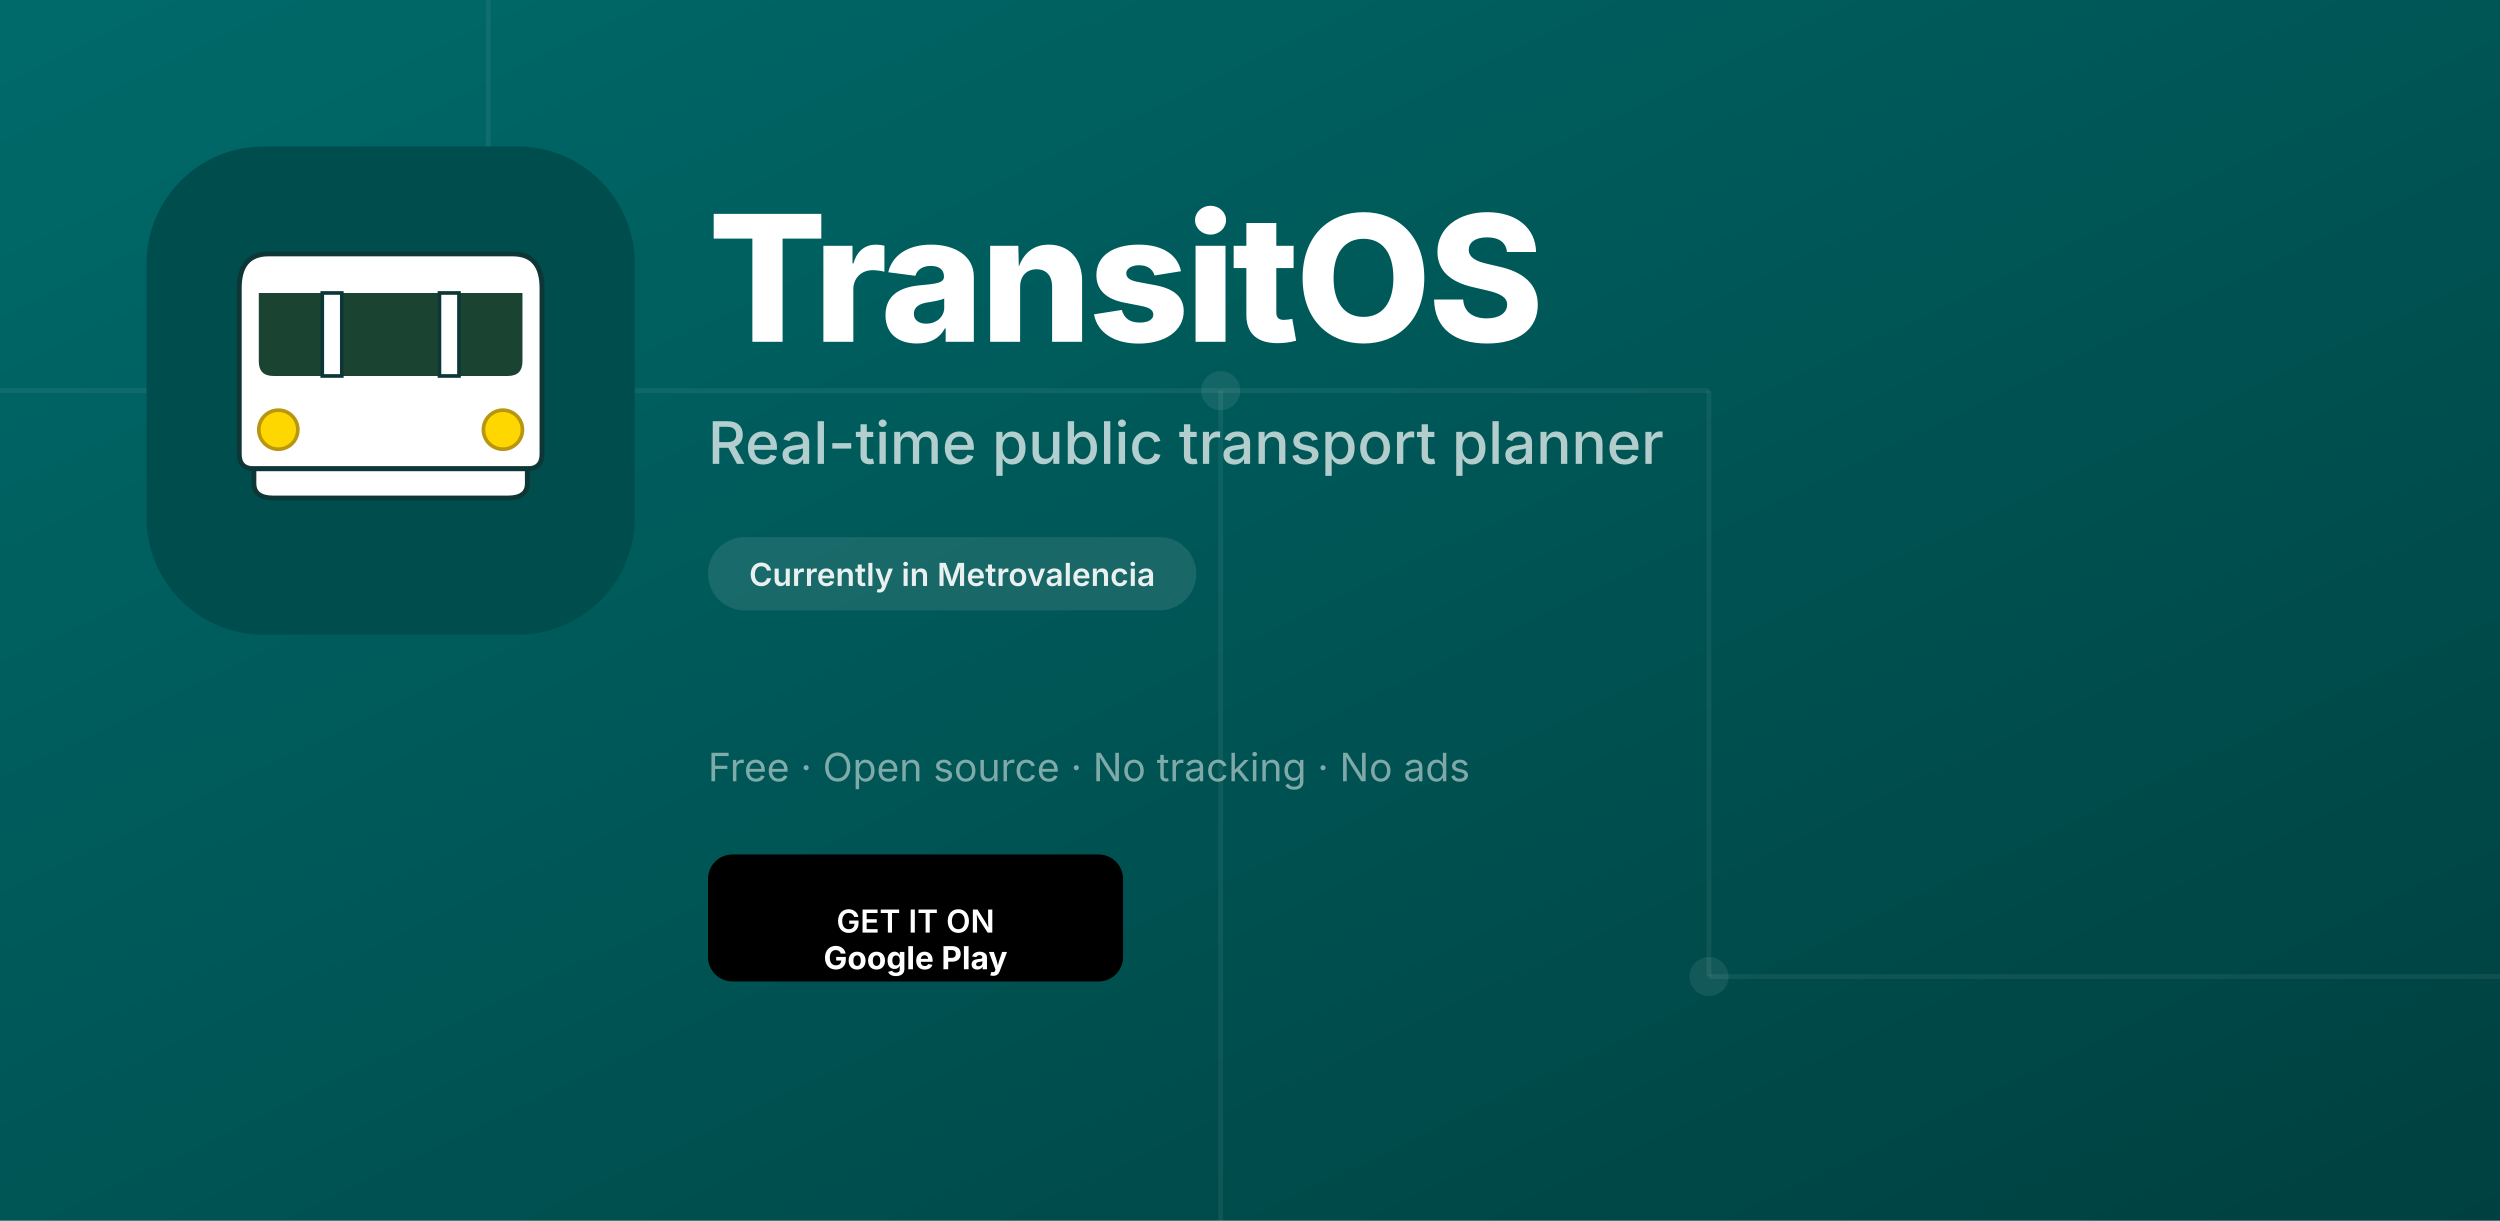
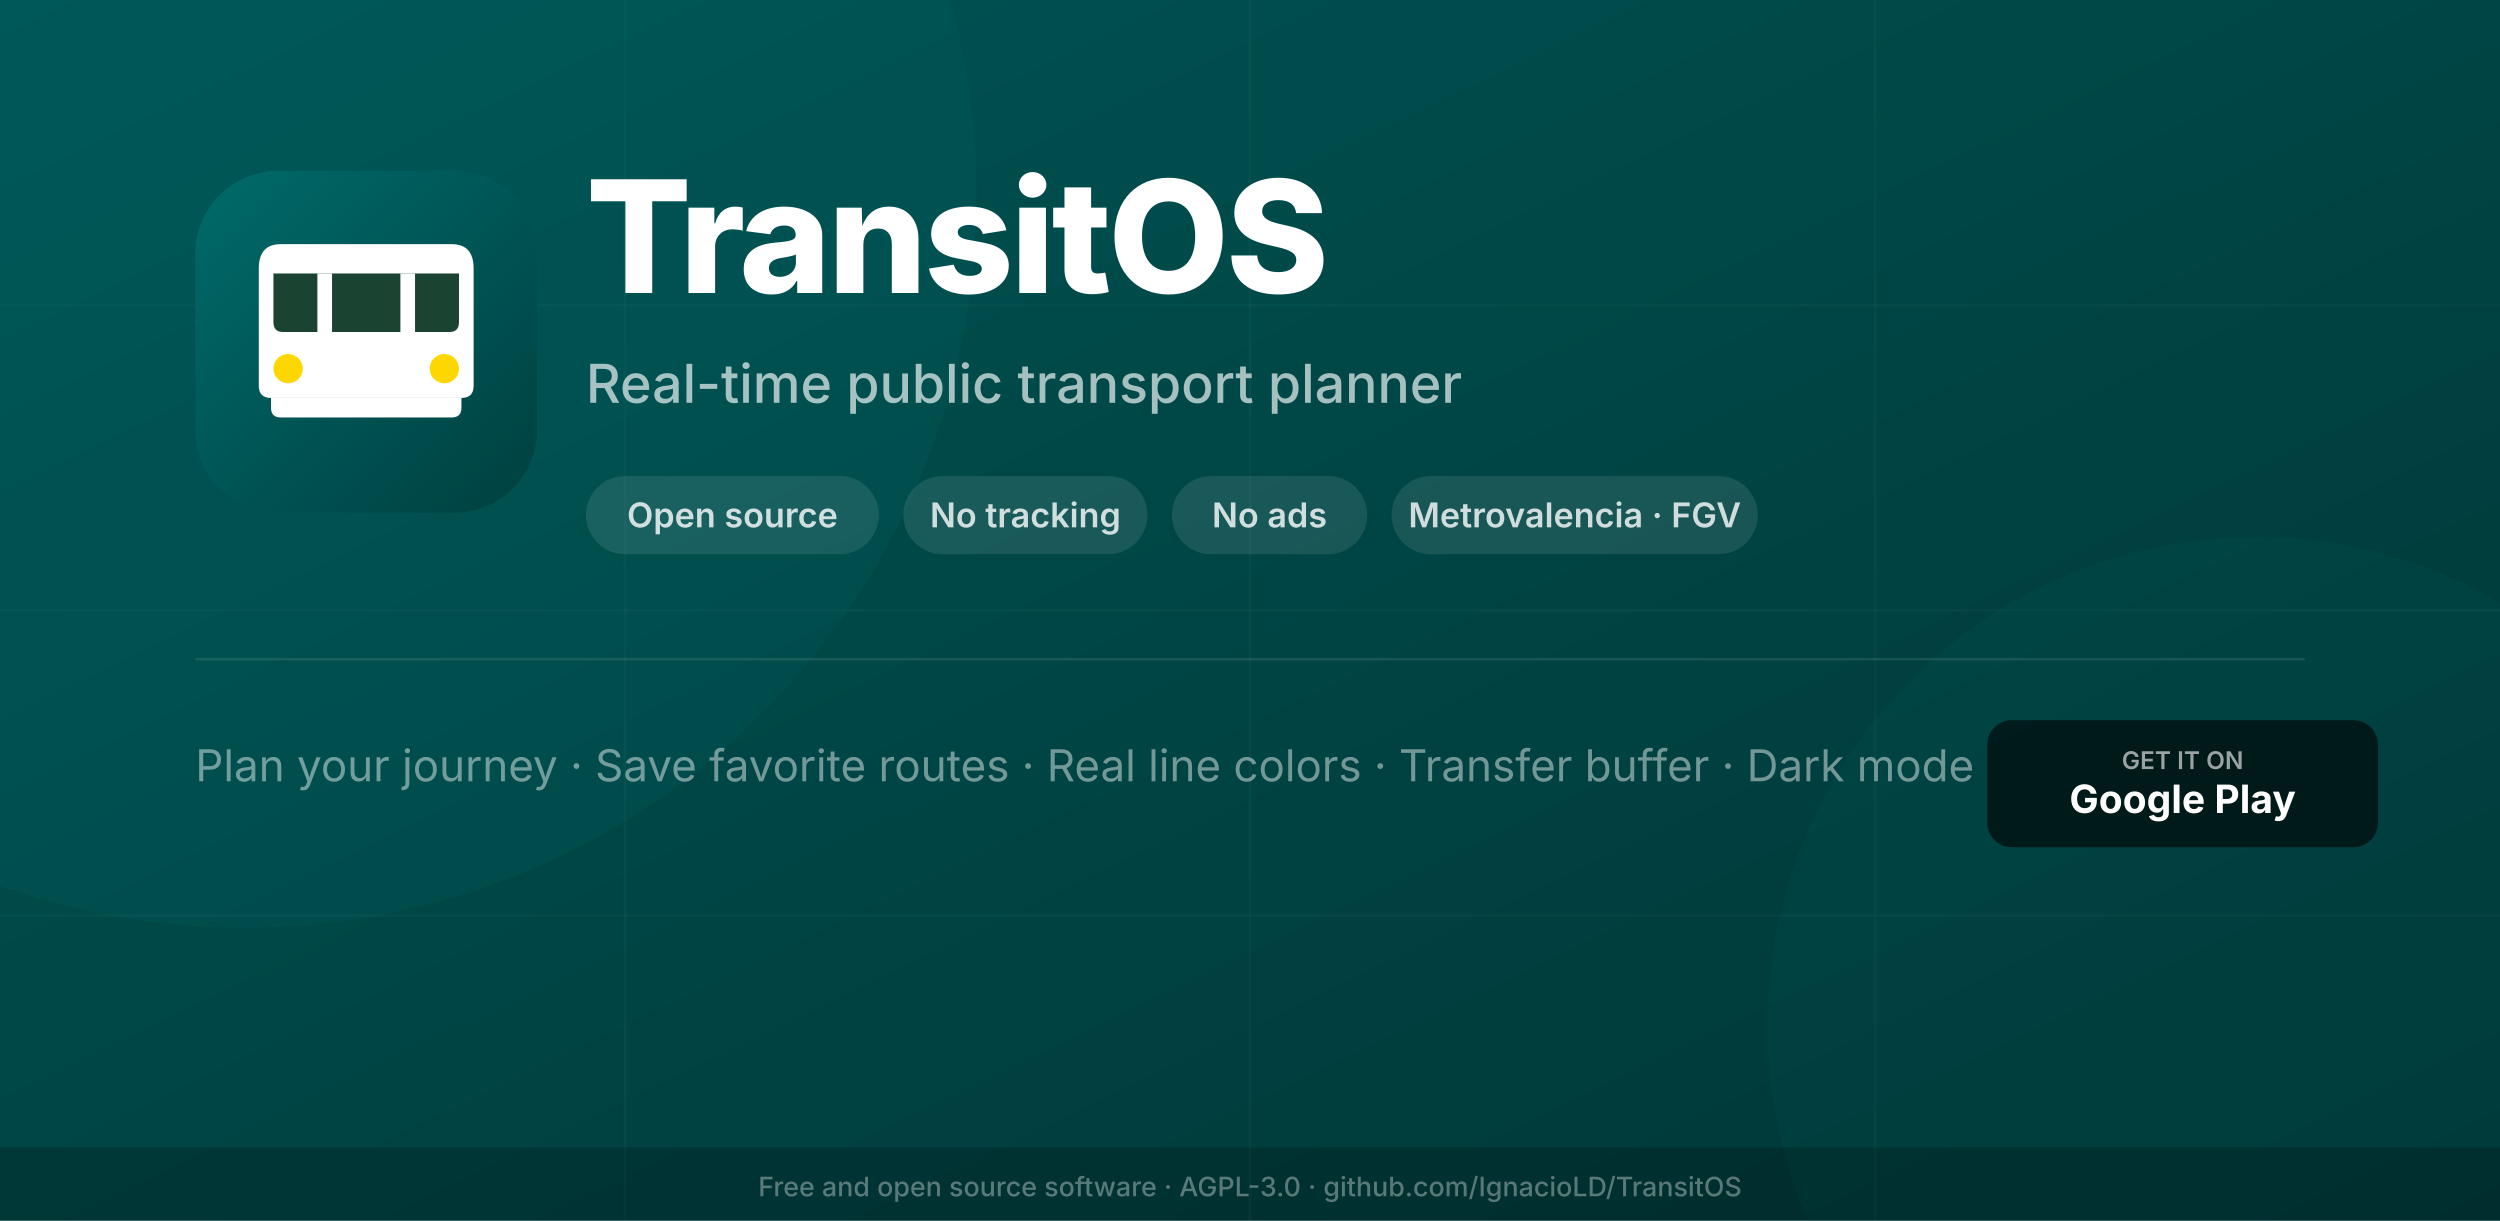
<svg xmlns="http://www.w3.org/2000/svg" viewBox="0 0 1024 500" width="1024" height="500">
  <defs>
    <linearGradient id="bg" x1="0" y1="0" x2="1" y2="1">
+       <stop offset="0%" stop-color="#005555" />
+       <stop offset="100%" stop-color="#003535" />
+     </linearGradient>
+     <linearGradient id="iconBg" x1="0" y1="0" x2="1" y2="1">
      <stop offset="0%" stop-color="#006A6A" />
-       <stop offset="50%" stop-color="#005555" />
      <stop offset="100%" stop-color="#004040" />
    </linearGradient>
  </defs>
  <rect width="1024" height="500" fill="url(#bg)" />
-   <line x1="0" y1="160" x2="400" y2="160" stroke="#ffffff" stroke-opacity="0.06" stroke-width="2" />
-   <line x1="200" y1="160" x2="200" y2="0" stroke="#ffffff" stroke-opacity="0.06" stroke-width="2" />
-   <circle cx="200" cy="160" r="8" fill="#ffffff" fill-opacity="0.08" />
-   <line x1="400" y1="160" x2="700" y2="160" stroke="#ffffff" stroke-opacity="0.06" stroke-width="2" />
-   <line x1="500" y1="160" x2="500" y2="500" stroke="#ffffff" stroke-opacity="0.06" stroke-width="2" />
-   <circle cx="500" cy="160" r="8" fill="#ffffff" fill-opacity="0.08" />
-   <line x1="700" y1="160" x2="700" y2="400" stroke="#ffffff" stroke-opacity="0.06" stroke-width="2" />
-   <circle cx="700" cy="400" r="8" fill="#ffffff" fill-opacity="0.08" />
-   <line x1="700" y1="400" x2="1024" y2="400" stroke="#ffffff" stroke-opacity="0.06" stroke-width="2" />
-   <g transform="translate(60, 60)">
-     <rect width="200" height="200" rx="48" fill="#004D4D" />
-     <path d="M38,58 Q38,44 50,44 L150,44 Q162,44 162,58 L162,126 Q162,132 156,132 L44,132 Q38,132 38,126 Z" fill="#FFFFFF" stroke="#0D3737" stroke-width="2" />
-     <path d="M46,60 L154,60 L154,88 Q154,94 148,94 L52,94 Q46,94 46,88 Z" fill="#1B4332" />
-     <rect x="72" y="60" width="8" height="34" fill="#FFFFFF" stroke="#0D3737" stroke-width="1.5" />
-     <rect x="120" y="60" width="8" height="34" fill="#FFFFFF" stroke="#0D3737" stroke-width="1.5" />
-     <circle cx="54" cy="116" r="8" fill="#FFD700" stroke="#B8960F" stroke-width="1.5" />
-     <circle cx="146" cy="116" r="8" fill="#FFD700" stroke="#B8960F" stroke-width="1.5" />
-     <path d="M44,132 L156,132 L156,138 Q156,144 148,144 L52,144 Q44,144 44,138 Z" fill="#FFFFFF" stroke="#0D3737" stroke-width="2" />
+   <g stroke="#ffffff" stroke-opacity="0.03" stroke-width="1">
+     <line x1="0" y1="125" x2="1024" y2="125" />
+     <line x1="0" y1="250" x2="1024" y2="250" />
+     <line x1="0" y1="375" x2="1024" y2="375" />
+     <line x1="256" y1="0" x2="256" y2="500" />
+     <line x1="512" y1="0" x2="512" y2="500" />
+     <line x1="768" y1="0" x2="768" y2="500" />
  </g>
-   <text x="290" y="140" font-family="Inter, sans-serif" font-size="72" font-weight="800" fill="#FFFFFF" letter-spacing="-0.02em">TransitOS</text>
-   <text x="290" y="190" font-family="Inter, sans-serif" font-size="24" font-weight="500" fill="#FFFFFF" fill-opacity="0.7">Real-time public transport planner</text>
-   <rect x="290" y="220" width="200" height="30" rx="15" fill="#FFFFFF" fill-opacity="0.1" />
-   <text x="390" y="240" font-family="Inter, sans-serif" font-size="13" font-weight="600" fill="#FFFFFF" fill-opacity="0.9" text-anchor="middle">Currently in Metrovalencia</text>
-   <text x="290" y="320" font-family="Inter, sans-serif" font-size="16" font-weight="400" fill="#FFFFFF" fill-opacity="0.5">Free · Open source · No tracking · No ads</text>
-   <rect x="290" y="350" width="170" height="52" rx="10" fill="#000000" />
-   <text x="375" y="382" font-family="Inter, sans-serif" font-size="13" font-weight="600" fill="#FFFFFF" text-anchor="middle">GET IT ON</text>
-   <text x="375" y="397" font-family="Inter, sans-serif" font-size="13" font-weight="700" fill="#FFFFFF" text-anchor="middle">Google Play</text>
+   <circle cx="100" cy="80" r="300" fill="#006A6A" opacity="0.15" />
+   <circle cx="924" cy="420" r="200" fill="#006A6A" opacity="0.1" />
+   <g transform="translate(80, 70)">
+     <rect width="140" height="140" rx="34" fill="url(#iconBg)" />
+     <path d="M26,40 Q26,30 35,30 L105,30 Q114,30 114,40 L114,88 Q114,93 109,93 L31,93 Q26,93 26,88 Z" fill="#FFFFFF" />
+     <path d="M32,42 L108,42 L108,62 Q108,66 104,66 L36,66 Q32,66 32,62 Z" fill="#1B4332" />
+     <rect x="50" y="42" width="6" height="24" fill="#FFFFFF" />
+     <rect x="84" y="42" width="6" height="24" fill="#FFFFFF" />
+     <circle cx="38" cy="81" r="6" fill="#FFD700" />
+     <circle cx="102" cy="81" r="6" fill="#FFD700" />
+     <path d="M31,93 L109,93 L109,97 Q109,101 105,101 L35,101 Q31,101 31,97 Z" fill="#FFFFFF" />
+   </g>
+   <text x="240" y="120" font-family="Inter, sans-serif" font-size="64" font-weight="800" fill="#FFFFFF" letter-spacing="-0.02em">TransitOS</text>
+   <text x="240" y="165" font-family="Inter, sans-serif" font-size="22" font-weight="500" fill="#FFFFFF" fill-opacity="0.65">Real-time public transport planner</text>
+   <g transform="translate(240, 195)" font-family="Inter, sans-serif" font-size="14" font-weight="600" fill="#FFFFFF" fill-opacity="0.8">
+     <rect x="0" y="0" width="120" height="32" rx="16" fill="#FFFFFF" fill-opacity="0.1" />
+     <text x="60" y="21" text-anchor="middle">Open source</text>
+     <rect x="130" y="0" width="100" height="32" rx="16" fill="#FFFFFF" fill-opacity="0.1" />
+     <text x="180" y="21" text-anchor="middle">No tracking</text>
+     <rect x="240" y="0" width="80" height="32" rx="16" fill="#FFFFFF" fill-opacity="0.1" />
+     <text x="280" y="21" text-anchor="middle">No ads</text>
+     <rect x="330" y="0" width="150" height="32" rx="16" fill="#FFFFFF" fill-opacity="0.1" />
+     <text x="405" y="21" text-anchor="middle">Metrovalencia · FGV</text>
+   </g>
+   <line x1="80" y1="270" x2="944" y2="270" stroke="#FFFFFF" stroke-opacity="0.1" stroke-width="1" />
+   <text x="80" y="320" font-family="Inter, sans-serif" font-size="18" font-weight="400" fill="#FFFFFF" fill-opacity="0.45">Plan your journey · Save favorite routes · Real line colors · Transfer buffer · Dark mode</text>
+   <g transform="translate(814, 295)">
+     <rect x="0" y="0" width="160" height="52" rx="10" fill="#000000" fill-opacity="0.6" />
+     <text x="80" y="20" font-family="Inter, sans-serif" font-size="10" font-weight="600" fill="#FFFFFF" fill-opacity="0.6" text-anchor="middle">GET IT ON</text>
+     <text x="80" y="38" font-family="Inter, sans-serif" font-size="16" font-weight="700" fill="#FFFFFF" text-anchor="middle">Google Play</text>
+   </g>
+   <rect x="0" y="470" width="1024" height="30" fill="#000000" fill-opacity="0.2" />
+   <text x="512" y="490" font-family="Inter, sans-serif" font-size="11" font-weight="500" fill="#FFFFFF" fill-opacity="0.35" text-anchor="middle">Free and open source software · AGPL-3.0 · github.com/IgnacioLD/TransitOS</text>
</svg>
